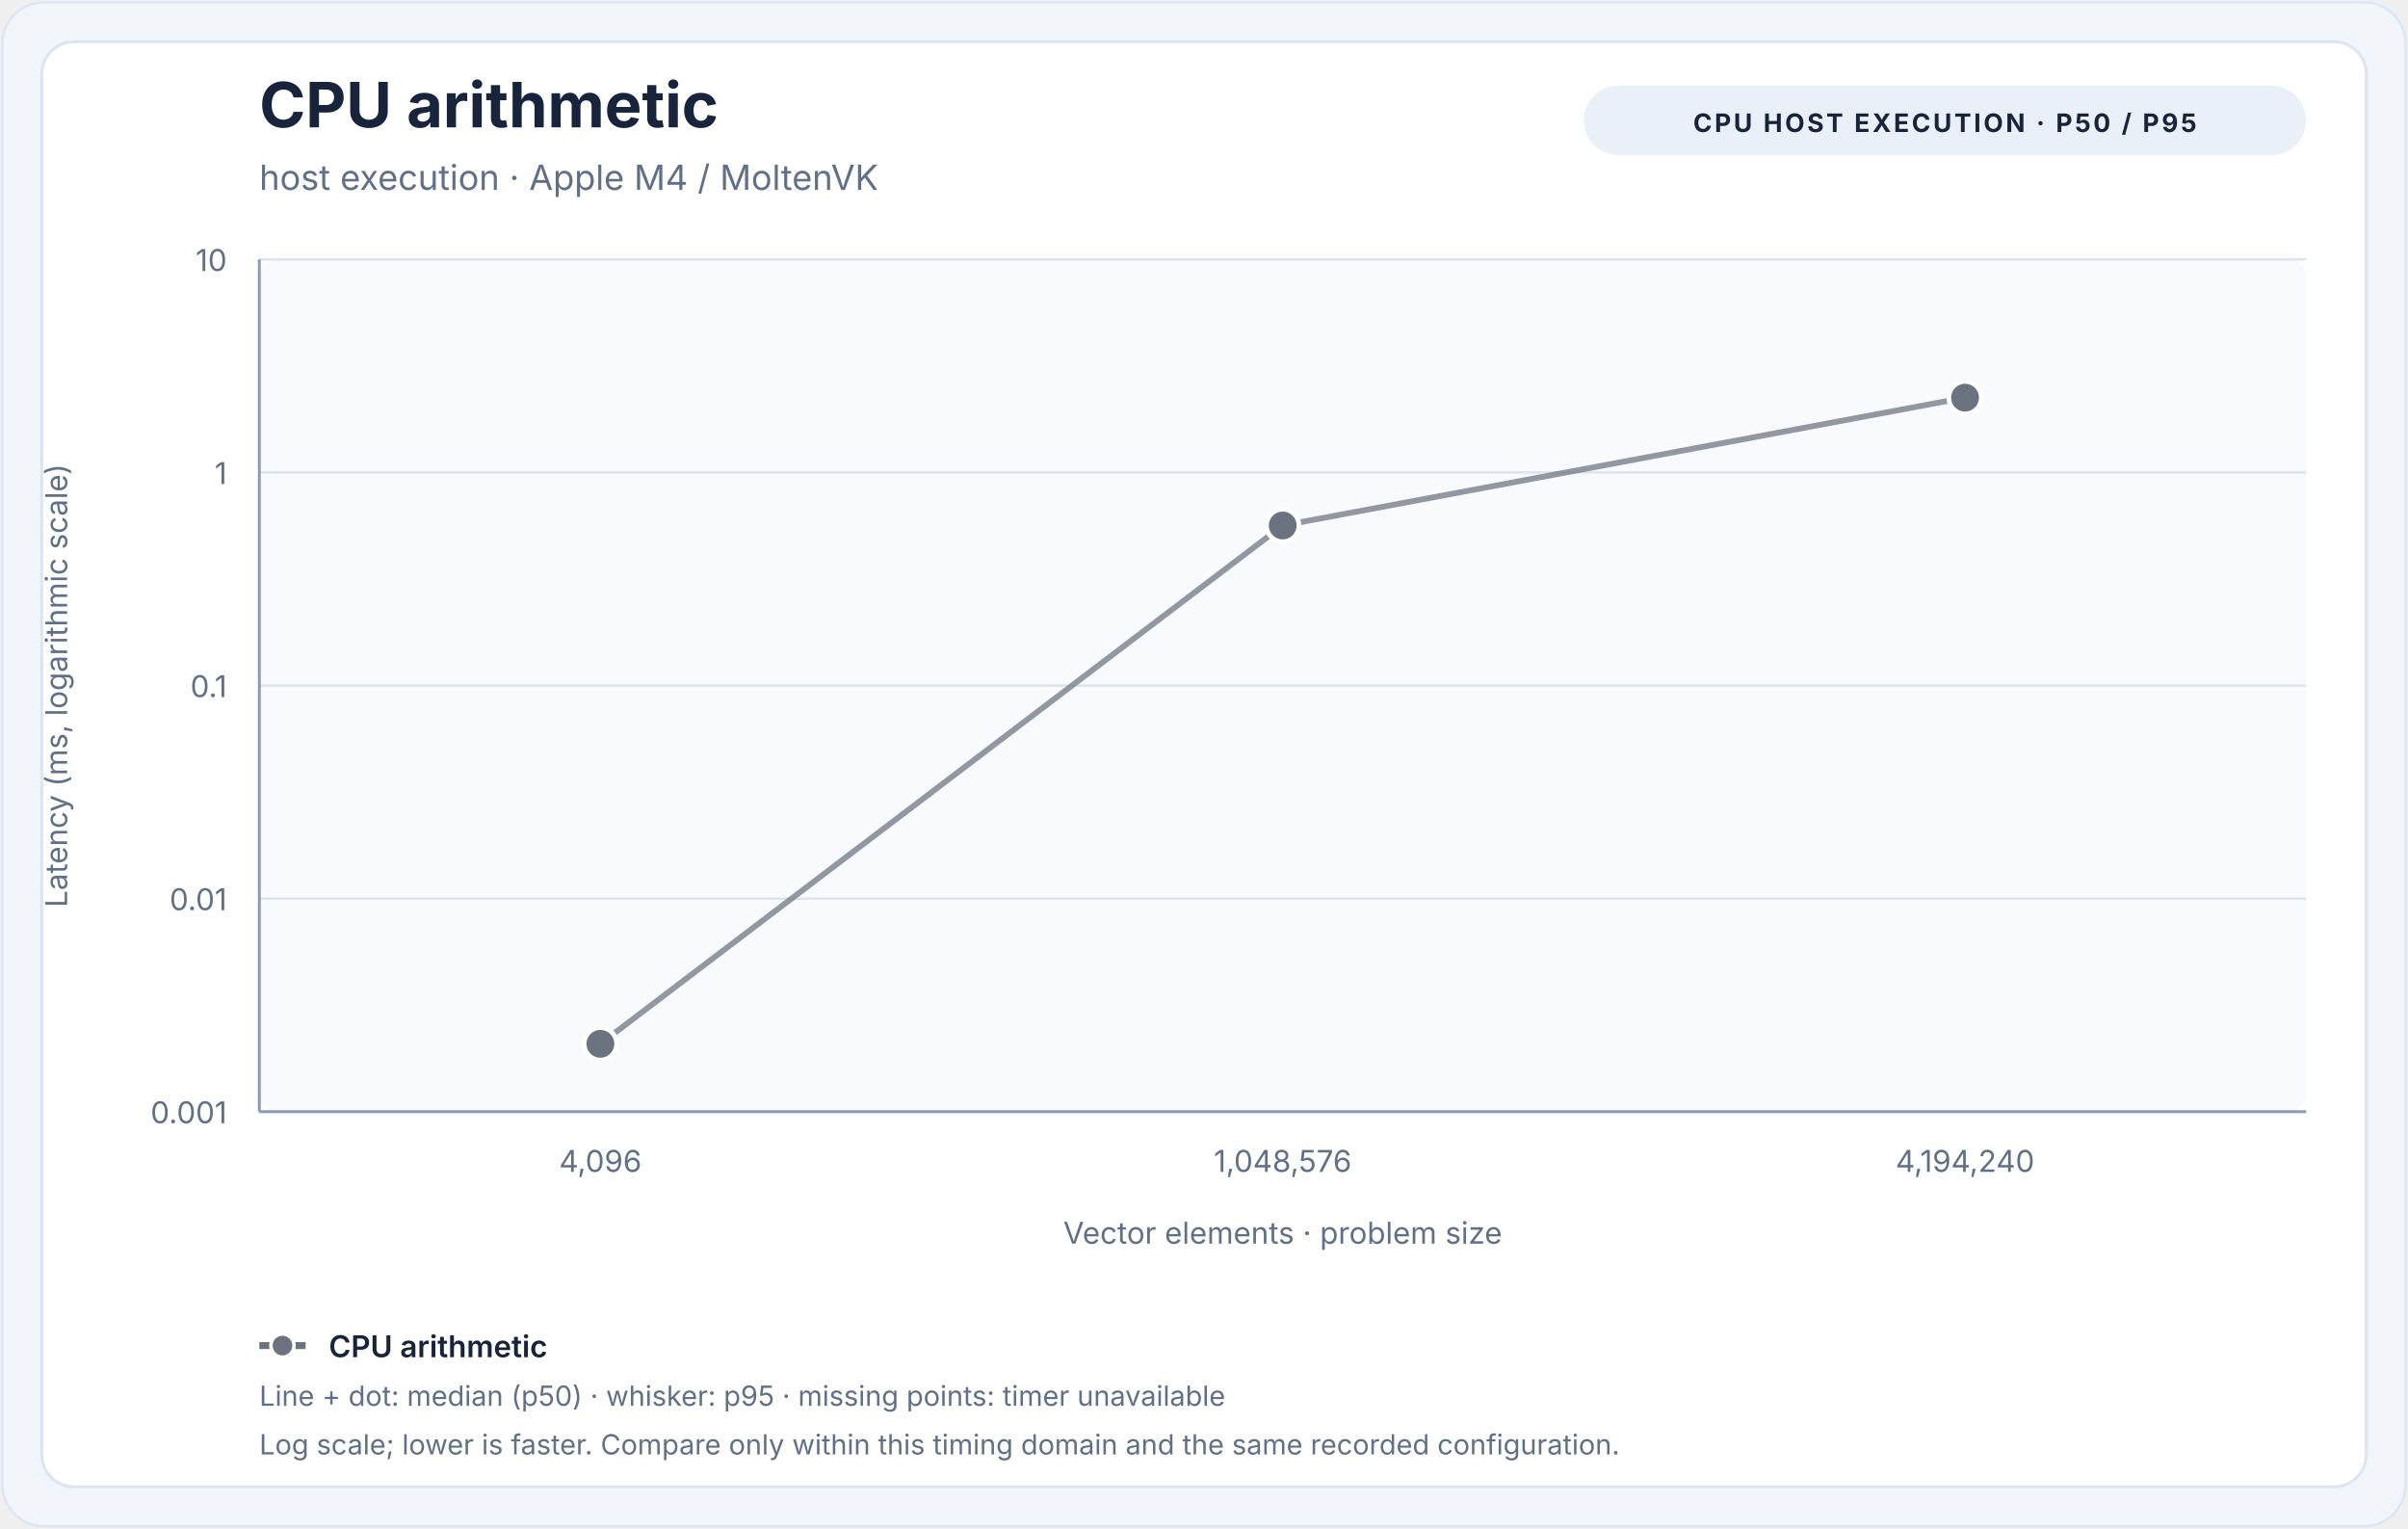
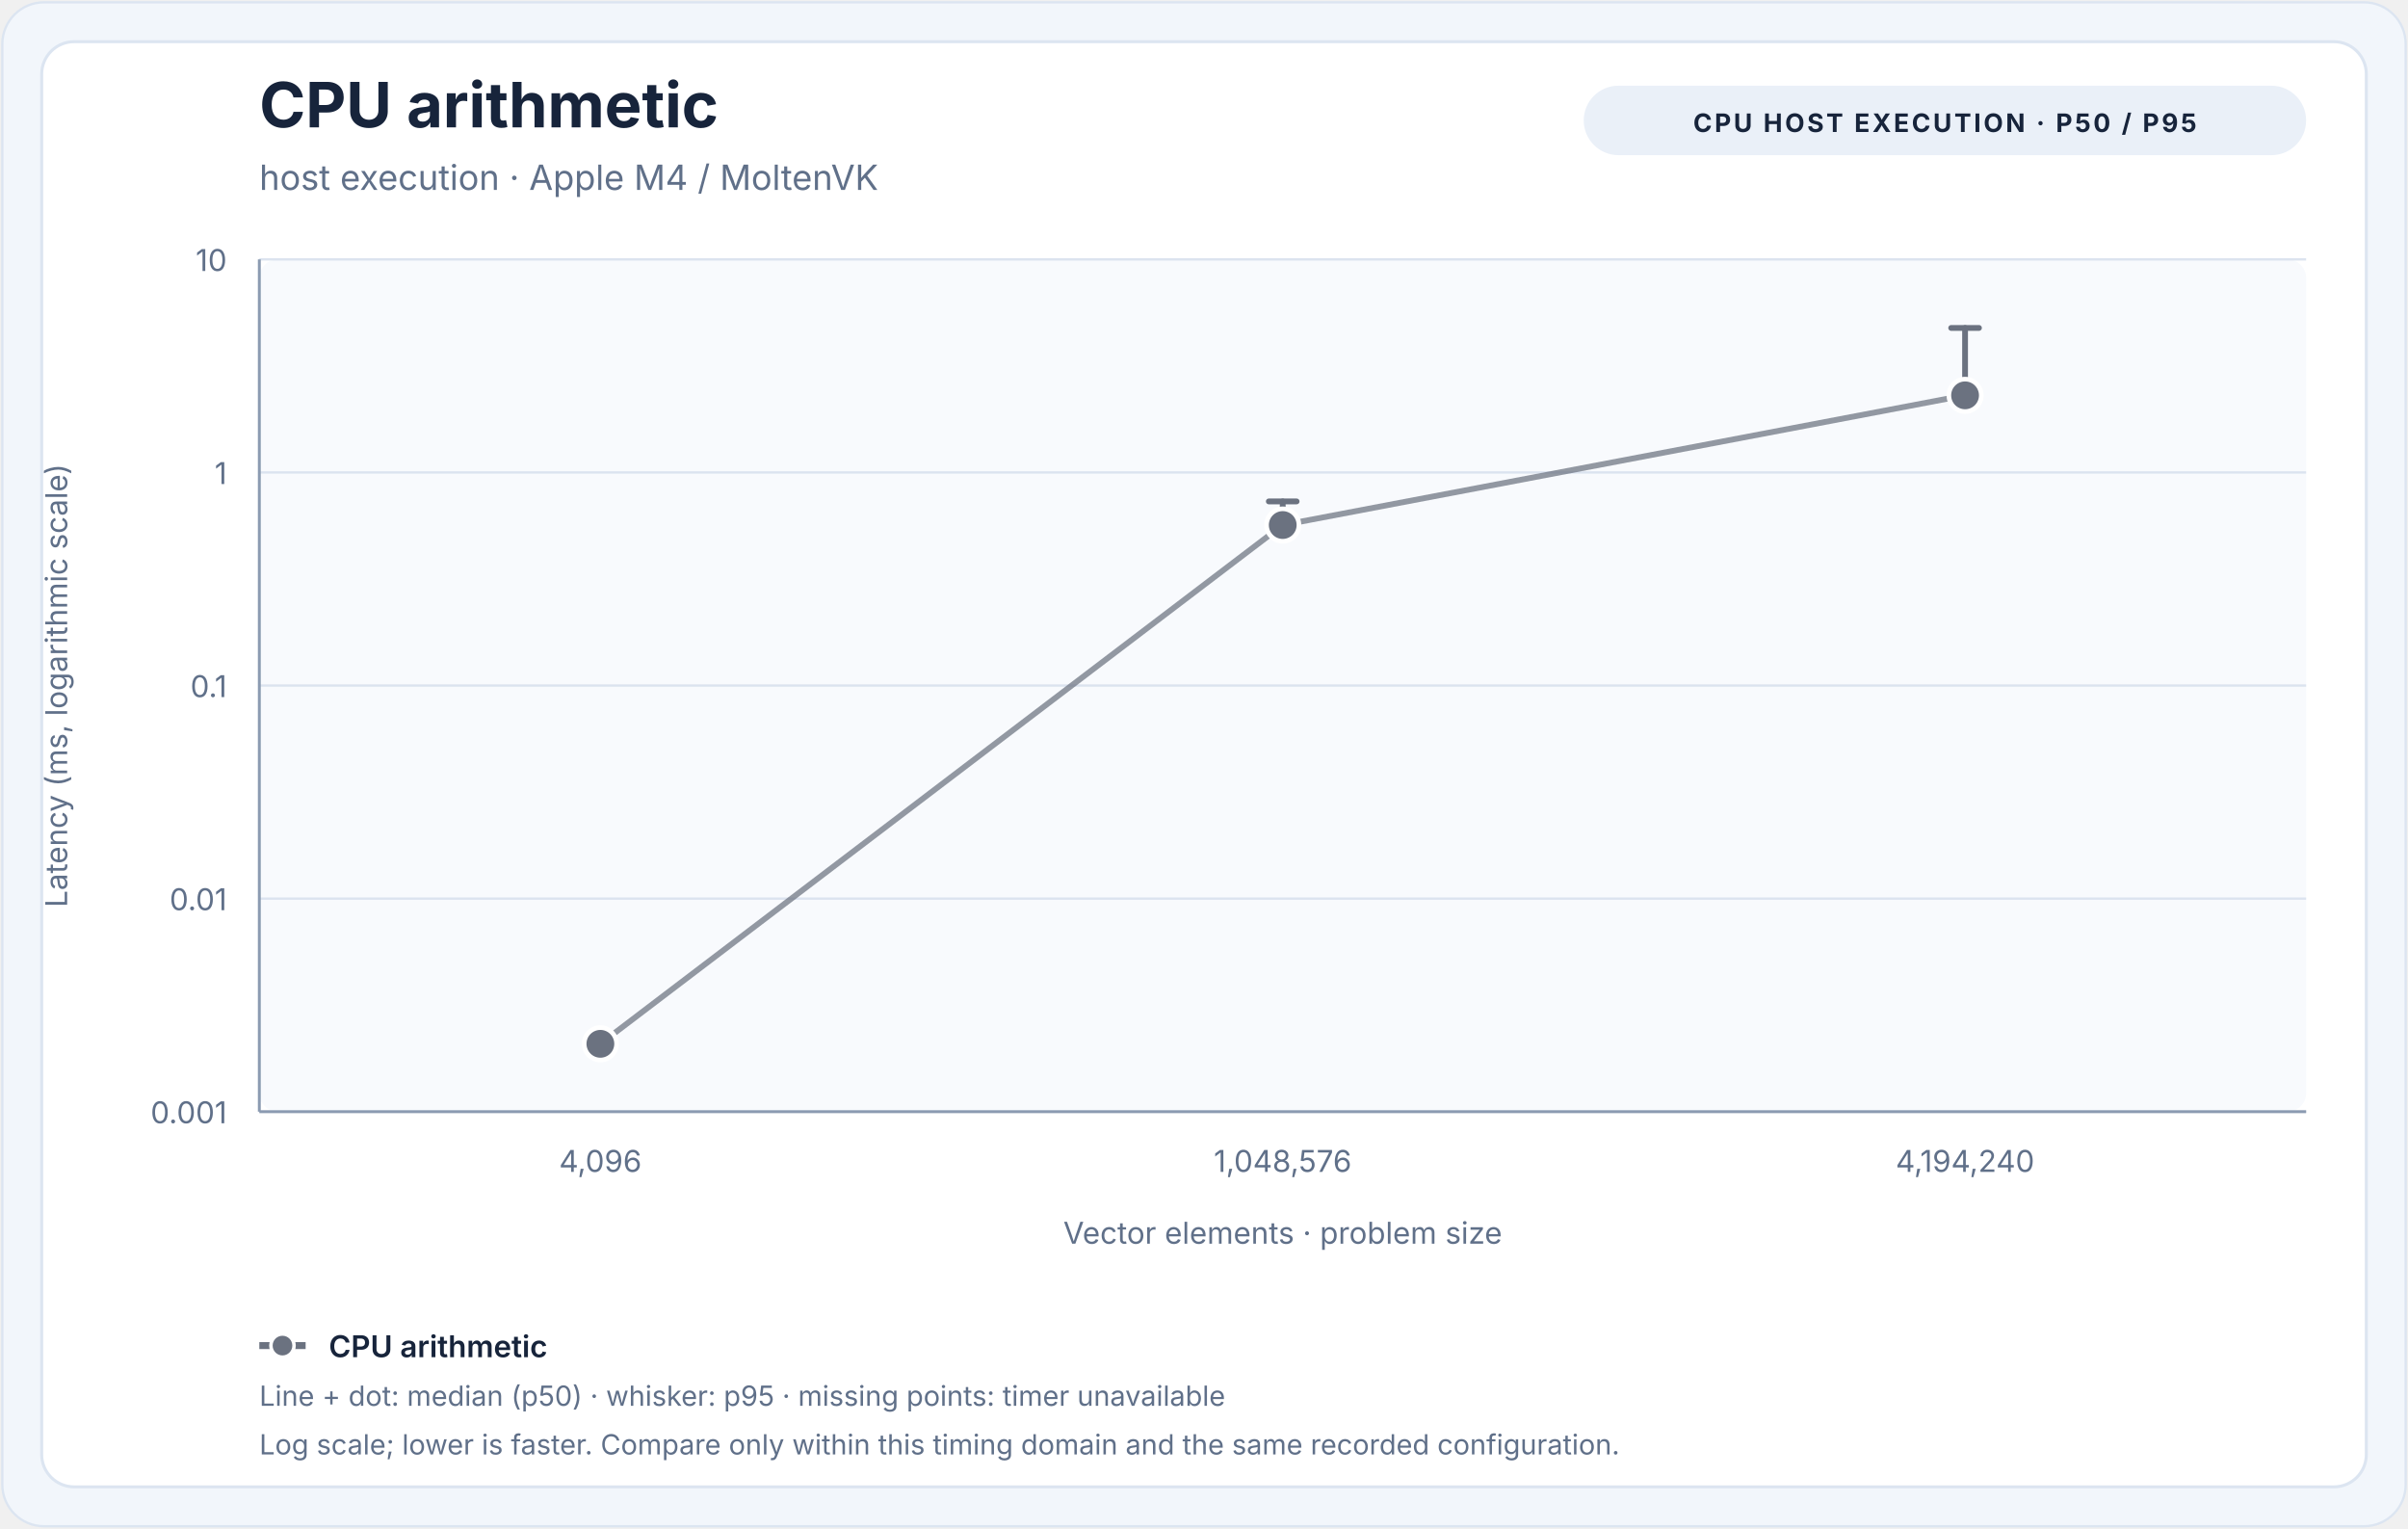
<svg xmlns="http://www.w3.org/2000/svg" viewBox="0 0 1040 660" role="img" aria-labelledby="title desc">
  <style>text{font-family:Inter,-apple-system,BlinkMacSystemFont,"Segoe UI",Arial,sans-serif;fill:#17243b}.muted{fill:#607089}.grid{stroke:#dbe3ef;stroke-width:1}.axis{stroke:#8b9bb1;stroke-width:1.25}.whisker{stroke-width:2.5;stroke-linecap:round}.median{stroke:#fff;stroke-width:2}.series-line{fill:none;stroke-width:2.5;stroke-linecap:round;stroke-linejoin:round;opacity:.72}.card{fill:#fff;stroke:#dce5f1;stroke-width:1.3}.plot-bg{fill:#f8fafd}.pill{fill:#eaf0f8}.tick{font-variant-numeric:tabular-nums}</style>
  <rect x="1" y="1" width="1038" height="658" rx="18" fill="#f2f6fb" stroke="#dce5f1" />
  <rect class="card" x="18" y="18" width="1004" height="624" rx="14" />
  <text x="112" y="55" font-size="27" font-weight="700">CPU arithmetic</text>
  <text class="muted" x="112" y="82" font-size="15">host execution · Apple M4 / MoltenVK</text>
  <rect class="pill" x="684" y="37" width="312" height="30" rx="15" />
  <text x="840" y="57" text-anchor="middle" font-size="11" font-weight="700" letter-spacing="1.1">CPU HOST EXECUTION · P50 / P95</text>
  <rect class="plot-bg" x="112" y="112" width="884" height="368" rx="8" />
  <line class="grid" x1="112" y1="480.0" x2="996" y2="480.0" />
  <text class="muted tick" x="98" y="485.0" text-anchor="end" font-size="13">0.001</text>
  <line class="grid" x1="112" y1="388.0" x2="996" y2="388.0" />
  <text class="muted tick" x="98" y="393.0" text-anchor="end" font-size="13">0.01</text>
  <line class="grid" x1="112" y1="296.0" x2="996" y2="296.0" />
  <text class="muted tick" x="98" y="301.0" text-anchor="end" font-size="13">0.1</text>
  <line class="grid" x1="112" y1="204.0" x2="996" y2="204.0" />
  <text class="muted tick" x="98" y="209.0" text-anchor="end" font-size="13">1</text>
  <line class="grid" x1="112" y1="112.0" x2="996" y2="112.0" />
  <text class="muted tick" x="98" y="117.0" text-anchor="end" font-size="13">10</text>
  <line class="axis" x1="112" y1="112" x2="112" y2="480" />
  <line class="axis" x1="112" y1="480" x2="996" y2="480" />
  <text class="muted" x="29" y="296.0" transform="rotate(-90 29 296.0)" text-anchor="middle" font-size="13">Latency (ms, logarithmic scale)</text>
  <text class="muted" x="554.0" y="537" text-anchor="middle" font-size="13">Vector elements · problem size</text>
  <text class="muted tick" x="259.3" y="506" text-anchor="middle" font-size="13">4,096</text>
  <text class="muted tick" x="554.0" y="506" text-anchor="middle" font-size="13">1,048,576</text>
  <text class="muted tick" x="848.7" y="506" text-anchor="middle" font-size="13">4,194,240</text>
-   <path class="series-line" stroke="#6b7280" d="M 259.3 450.7 L 554.0 226.9 L 848.7 171.7" />
-   <line class="whisker" stroke="#6b7280" x1="259.3" y1="449.9" x2="259.3" y2="450.7" />
-   <line class="whisker" stroke="#6b7280" x1="253.3" y1="449.9" x2="265.3" y2="449.9" />
+   <path class="series-line" stroke="#6b7280" d="M 259.3 450.7 L 554.0 226.7 L 848.7 170.7" />
+   <line class="whisker" stroke="#6b7280" x1="259.3" y1="449.1" x2="259.3" y2="450.7" />
+   <line class="whisker" stroke="#6b7280" x1="253.3" y1="449.1" x2="265.3" y2="449.1" />
  <circle class="median" fill="#6b7280" cx="259.3" cy="450.7" r="7" />
-   <line class="whisker" stroke="#6b7280" x1="554.0" y1="226.2" x2="554.0" y2="226.9" />
-   <line class="whisker" stroke="#6b7280" x1="548.0" y1="226.2" x2="560.0" y2="226.2" />
-   <circle class="median" fill="#6b7280" cx="554.0" cy="226.9" r="7" />
-   <line class="whisker" stroke="#6b7280" x1="848.7" y1="170.2" x2="848.7" y2="171.7" />
-   <line class="whisker" stroke="#6b7280" x1="842.7" y1="170.2" x2="854.7" y2="170.2" />
-   <circle class="median" fill="#6b7280" cx="848.7" cy="171.7" r="7" />
+   <line class="whisker" stroke="#6b7280" x1="554.0" y1="216.5" x2="554.0" y2="226.7" />
+   <line class="whisker" stroke="#6b7280" x1="548.0" y1="216.5" x2="560.0" y2="216.5" />
+   <circle class="median" fill="#6b7280" cx="554.0" cy="226.7" r="7" />
+   <line class="whisker" stroke="#6b7280" x1="848.7" y1="141.6" x2="848.7" y2="170.7" />
+   <line class="whisker" stroke="#6b7280" x1="842.7" y1="141.6" x2="854.7" y2="141.6" />
+   <circle class="median" fill="#6b7280" cx="848.7" cy="170.7" r="7" />
  <line stroke="#6b7280" stroke-width="3" x1="112.0" y1="581" x2="132.0" y2="581" />
  <circle fill="#6b7280" stroke="#fff" stroke-width="1.5" cx="122.0" cy="581" r="5" />
  <text x="142.0" y="586" font-size="13" font-weight="600">CPU arithmetic</text>
  <text class="muted" x="112" y="607" font-size="12">Line + dot: median (p50) · whisker: p95 · missing points: timer unavailable</text>
  <text class="muted" x="112" y="628" font-size="12">Log scale; lower is faster. Compare only within this timing domain and the same recorded configuration.</text>
</svg>
